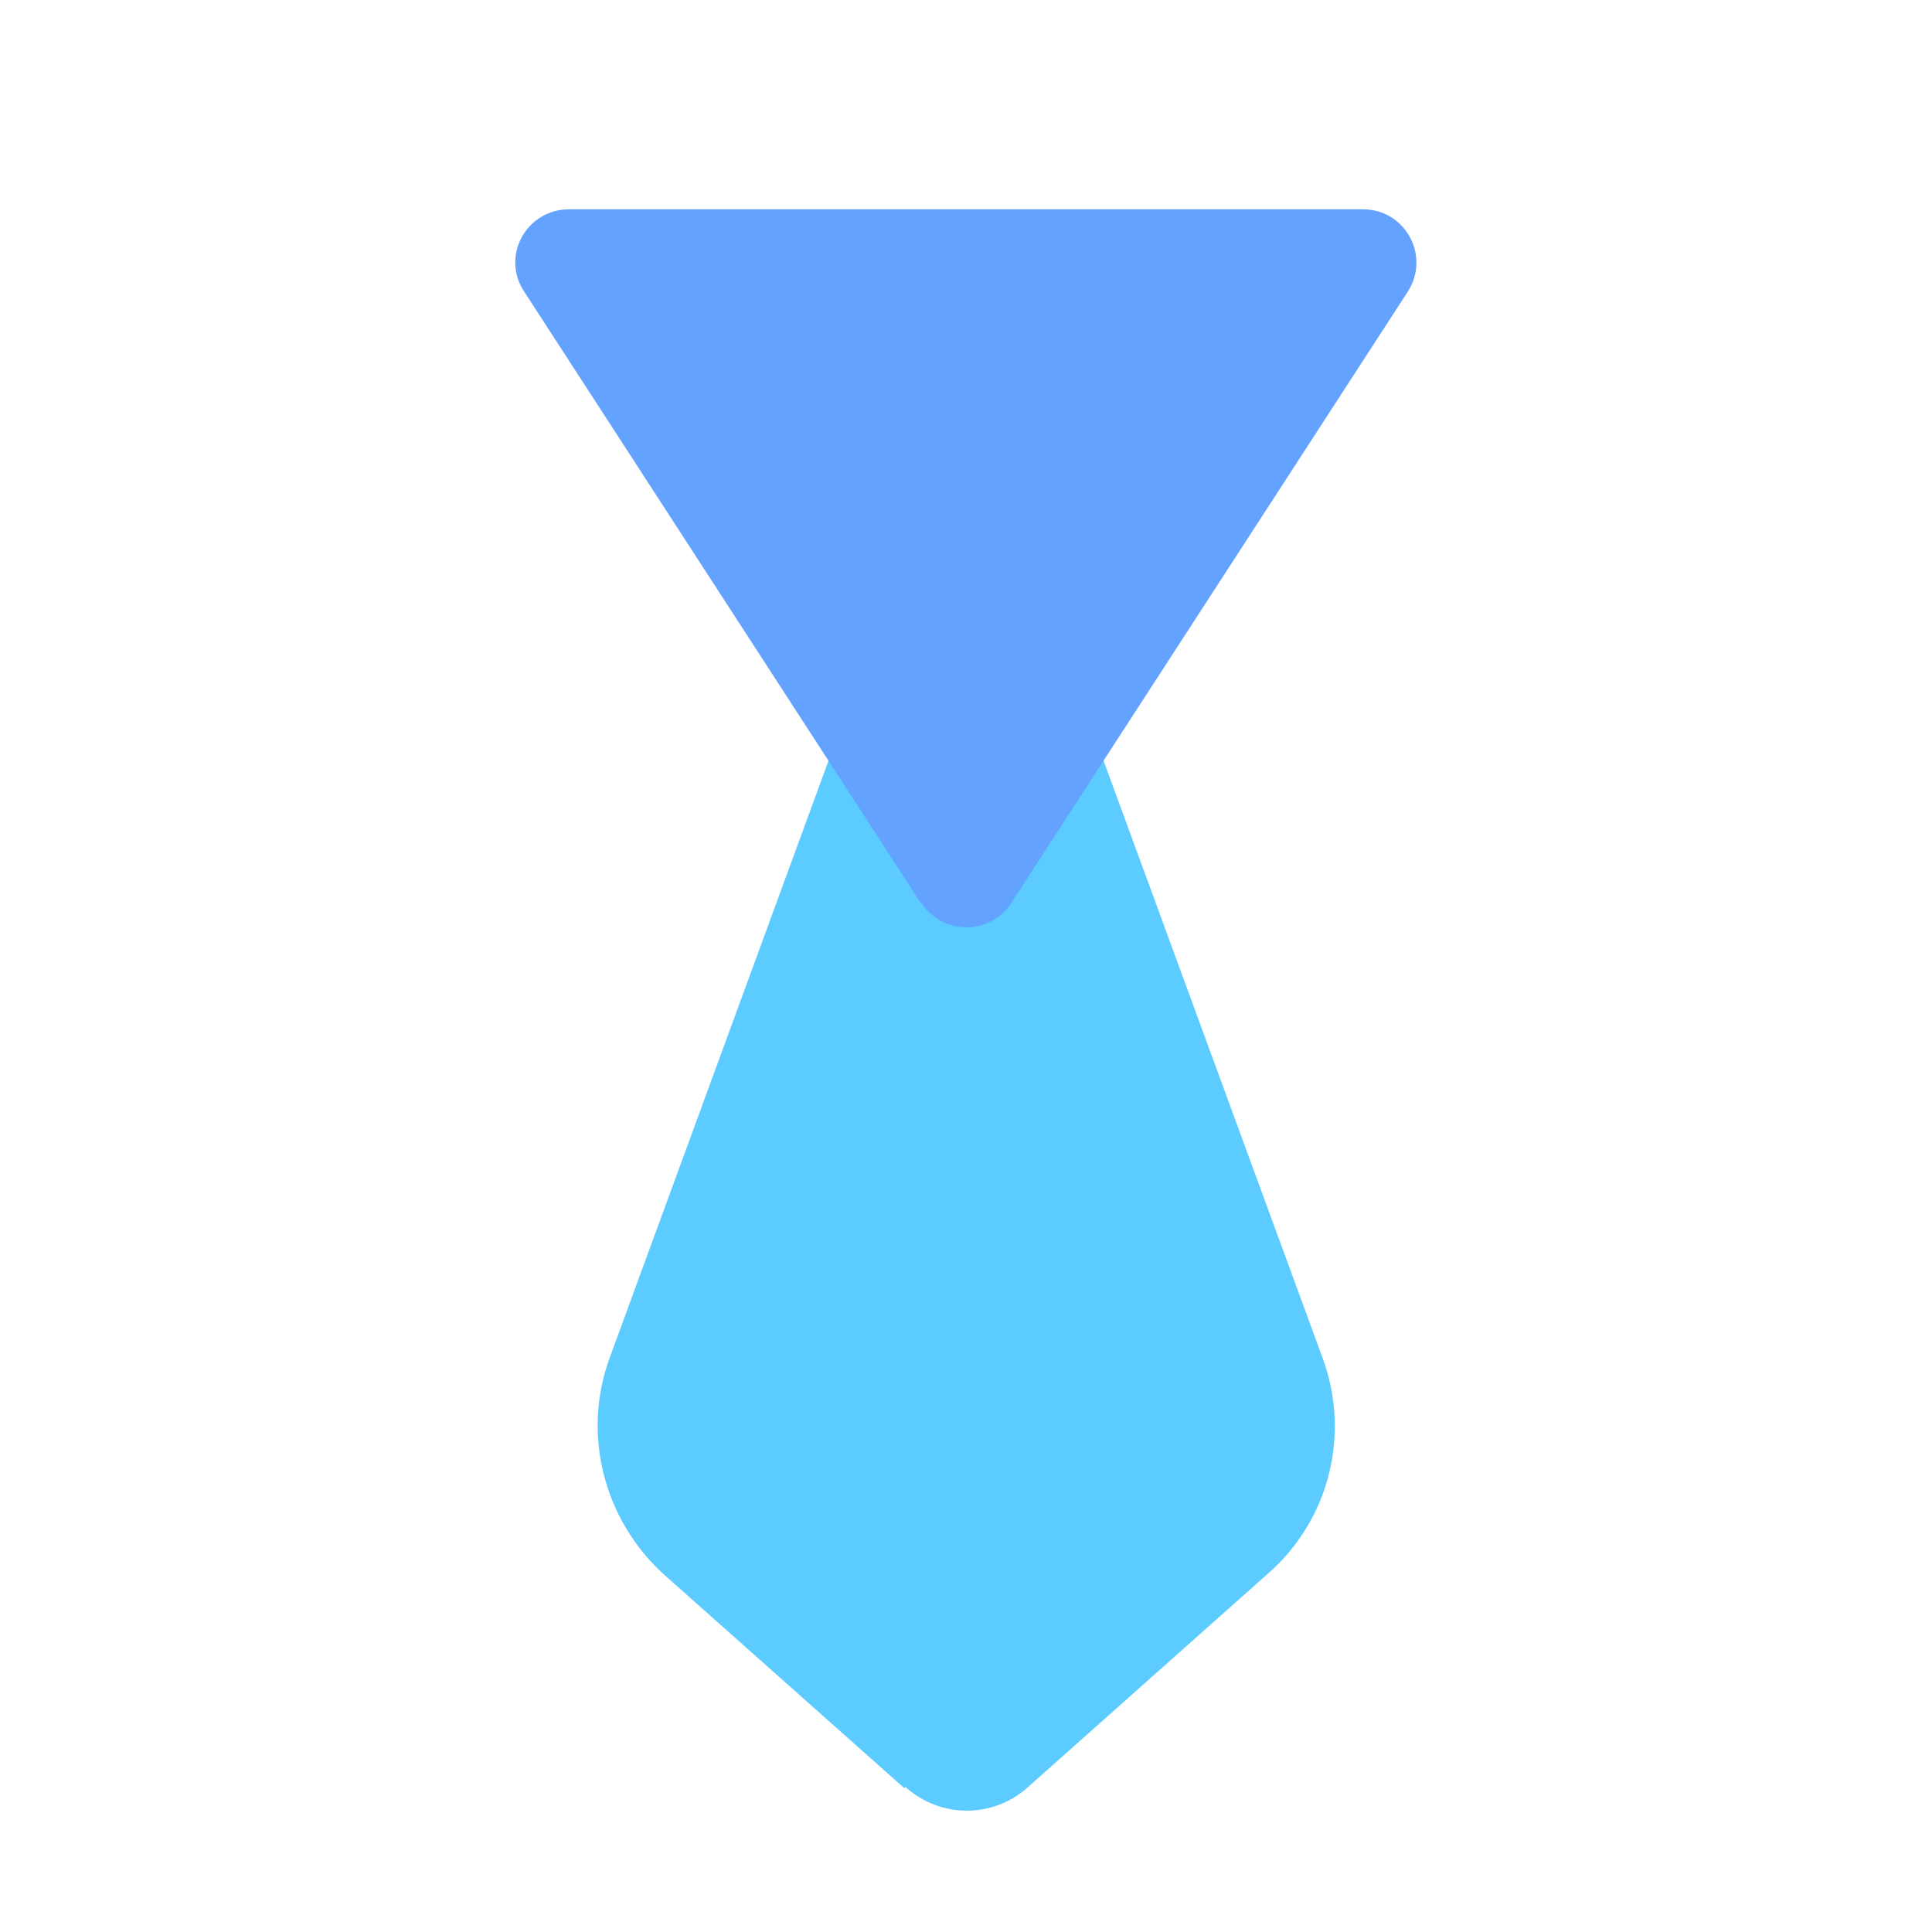
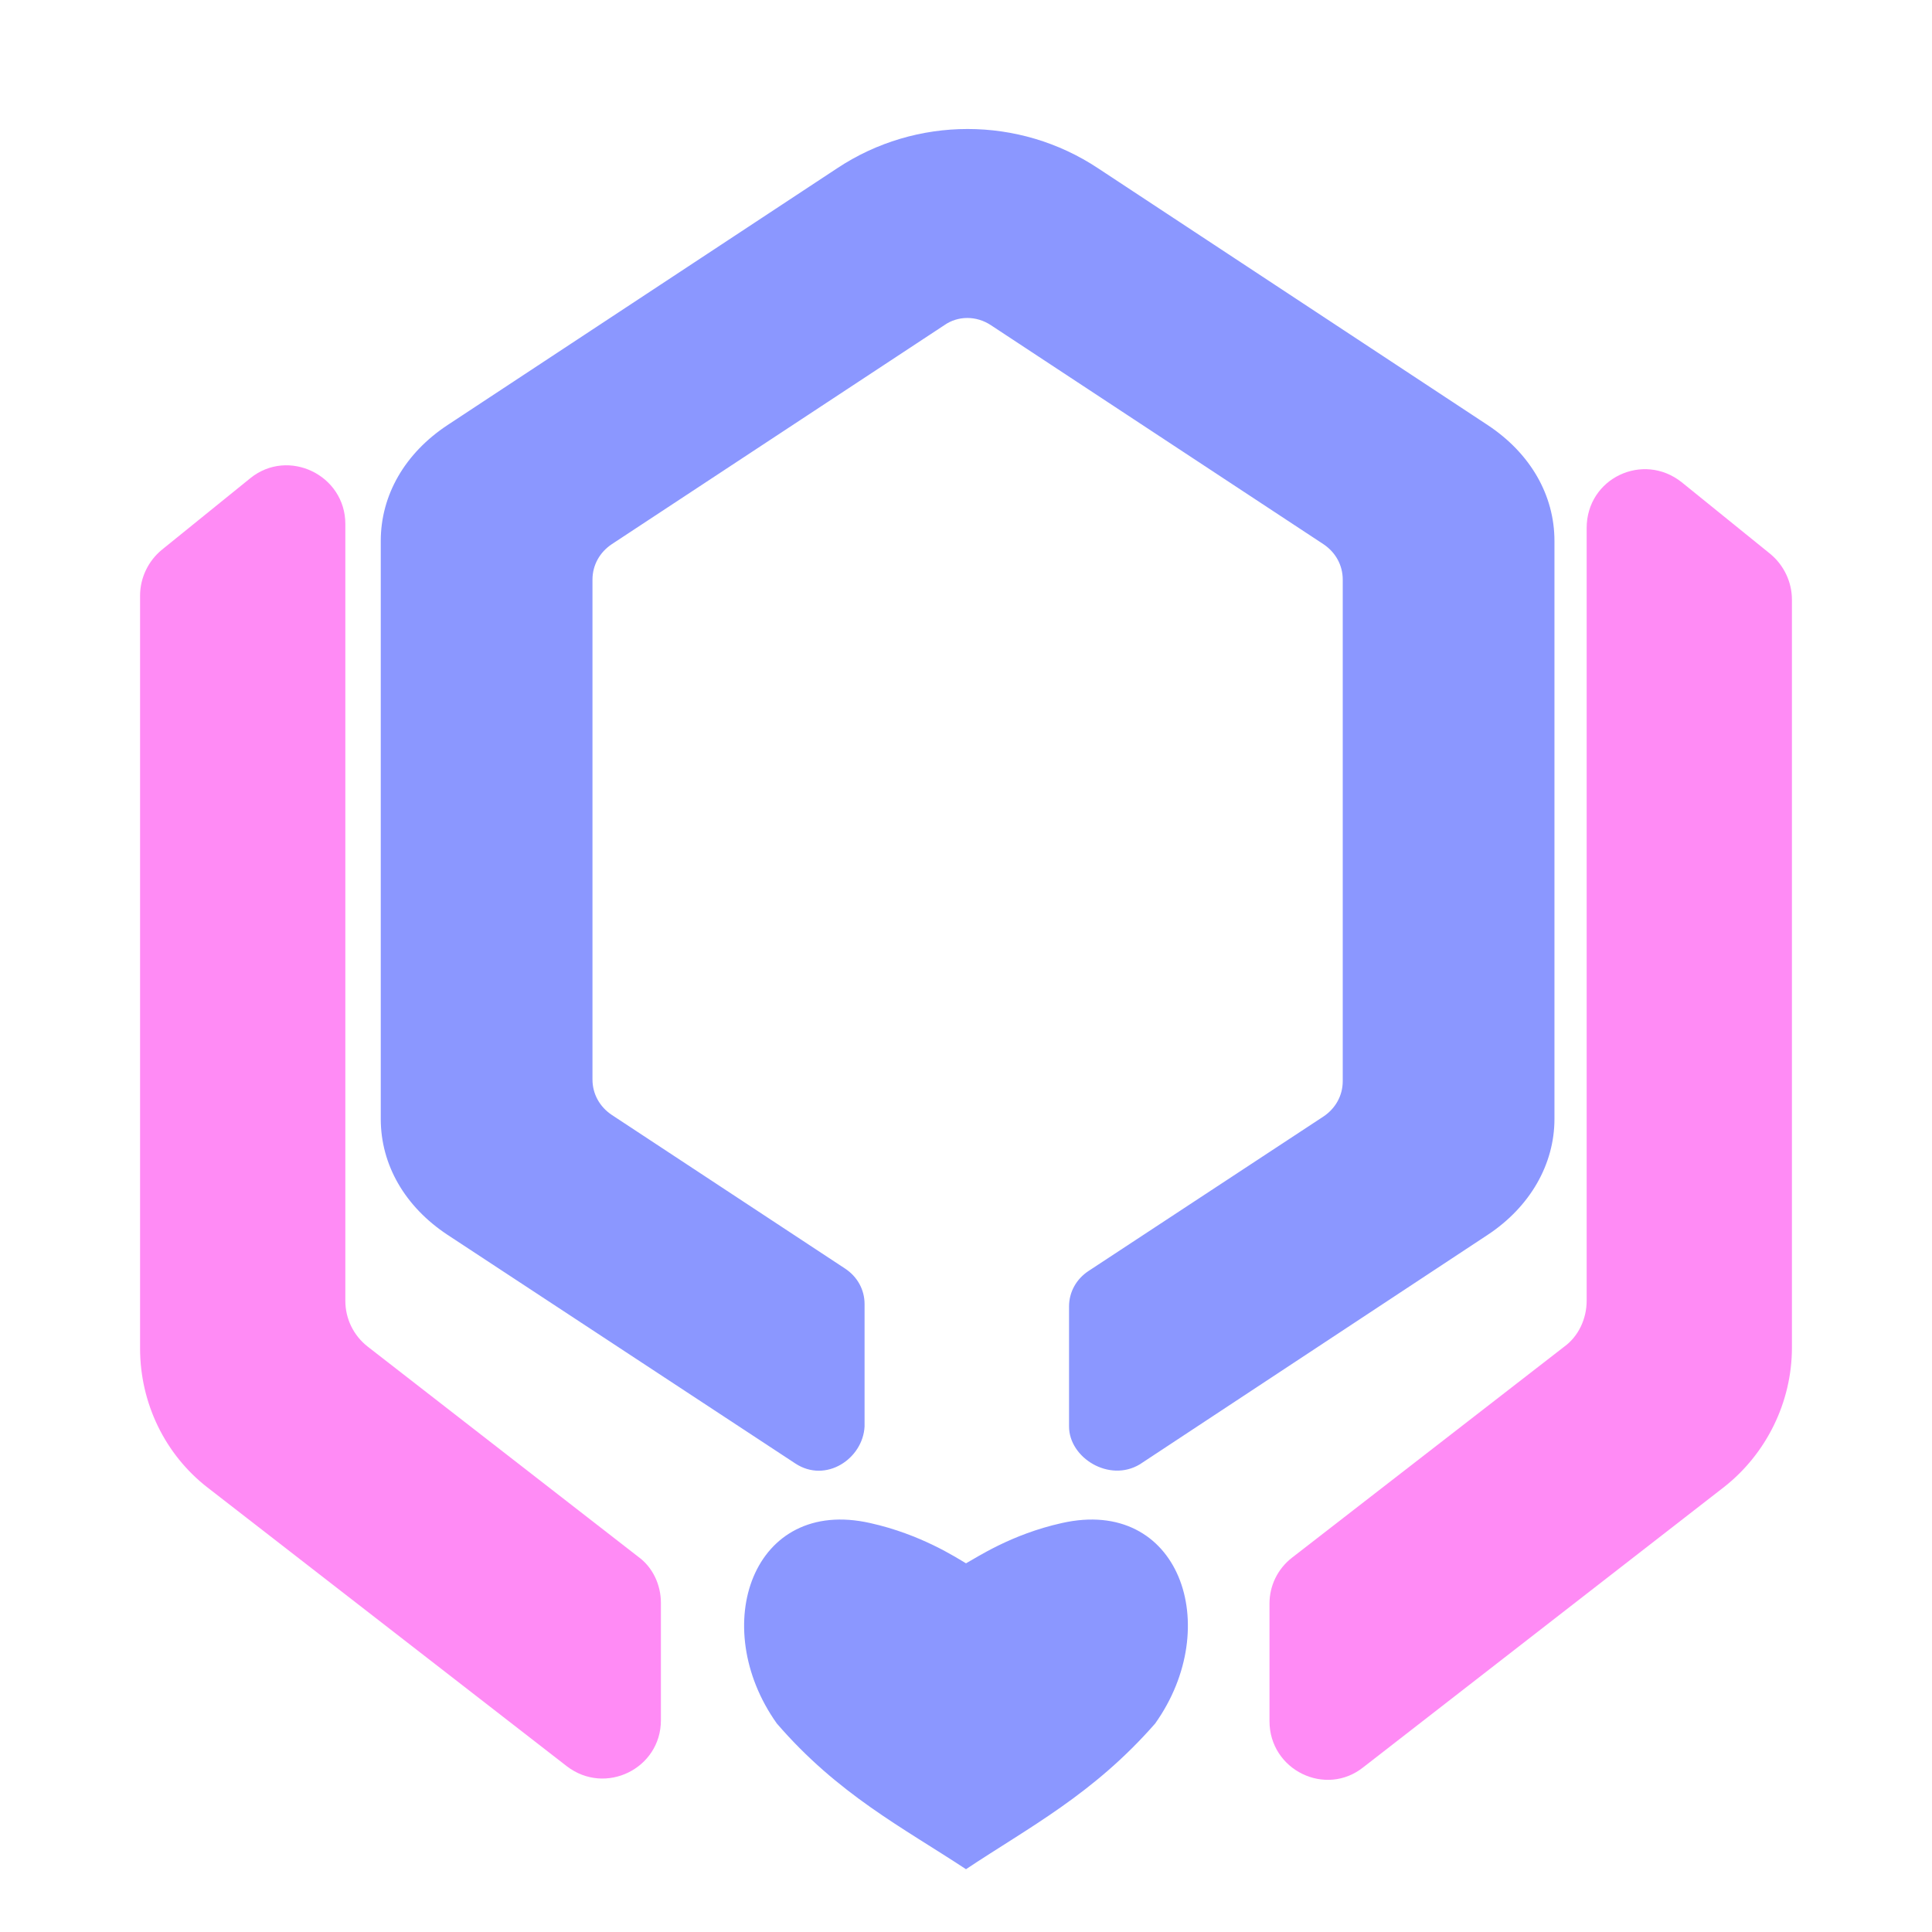
<svg xmlns="http://www.w3.org/2000/svg" id="a" viewBox="0 0 24 24">
-   <path d="M11.23,22.21l-2.97-2.64c-.76-.68-1.04-1.76-.68-2.72L12,4.79l4.43,12.08c.35,.95,.08,2.01-.67,2.67l-2.99,2.66c-.43,.39-1.09,.39-1.52,0Z" fill="#5ccbff" />
-   <path d="M11.44,11.22L6.51,3.62c-.29-.44,.03-1.02,.56-1.02h9.86c.53,0,.84,.58,.56,1.02l-4.93,7.6c-.26,.4-.85,.4-1.11,0Z" fill="#63a2ff" />
+   <path d="M18.48,5.28l-4.84-3.19c-.98-.65-2.26-.65-3.24,0l-4.84,3.19c-.53,.35-.83,.87-.83,1.44v7.18c0,.57,.3,1.09,.83,1.44l4.32,2.84c.38,.25,.84-.06,.86-.46v-1.52c0-.18-.09-.34-.24-.44l-2.9-1.91c-.15-.1-.24-.26-.24-.44V7.2c0-.18,.09-.34,.24-.44l4.13-2.72c.17-.12,.4-.12,.58,0l4.13,2.72c.15,.1,.24,.26,.24,.44v6.23c0,.18-.09,.34-.24,.44l-2.92,1.92c-.15,.1-.24,.26-.24,.44v1.49c0,.39,.5,.7,.88,.47l4.32-2.85h0c.53-.35,.83-.88,.83-1.44V6.72c0-.57-.3-1.09-.83-1.44Z" fill="#8b97ff" />
+   <path d="M19.71,6.56v9.6c0,.22-.1,.44-.28,.57l-3.38,2.62c-.18,.14-.28,.35-.28,.57v1.46c0,.61,.7,.95,1.17,.57l4.48-3.48c.52-.41,.84-1.05,.84-1.73V7.45c0-.22-.1-.43-.27-.57l-1.1-.89c-.48-.38-1.18-.05-1.18,.57Z" fill="#ff8bf5" />
+   <path d="M7.93,19.34l-3.36-2.61c-.18-.14-.28-.35-.28-.57V6.51c0-.61-.71-.95-1.18-.57l-1.1,.89c-.17,.14-.27,.35-.27,.57v9.35c0,.68,.31,1.32,.84,1.73l4.46,3.46c.48,.37,1.17,.03,1.17-.57v-1.46c0-.22-.1-.44-.28-.57Z" fill="#ff8bf5" />
+   <path d="M12,19.42c.13-.07,.56-.36,1.19-.5,1.46-.33,2.02,1.28,1.16,2.49-.77,.88-1.57,1.29-2.35,1.81-.79-.52-1.59-.93-2.35-1.81-.86-1.21-.3-2.82,1.16-2.49,.63,.14,1.07,.43,1.19,.5" fill="#8b97ff" />
</svg>
